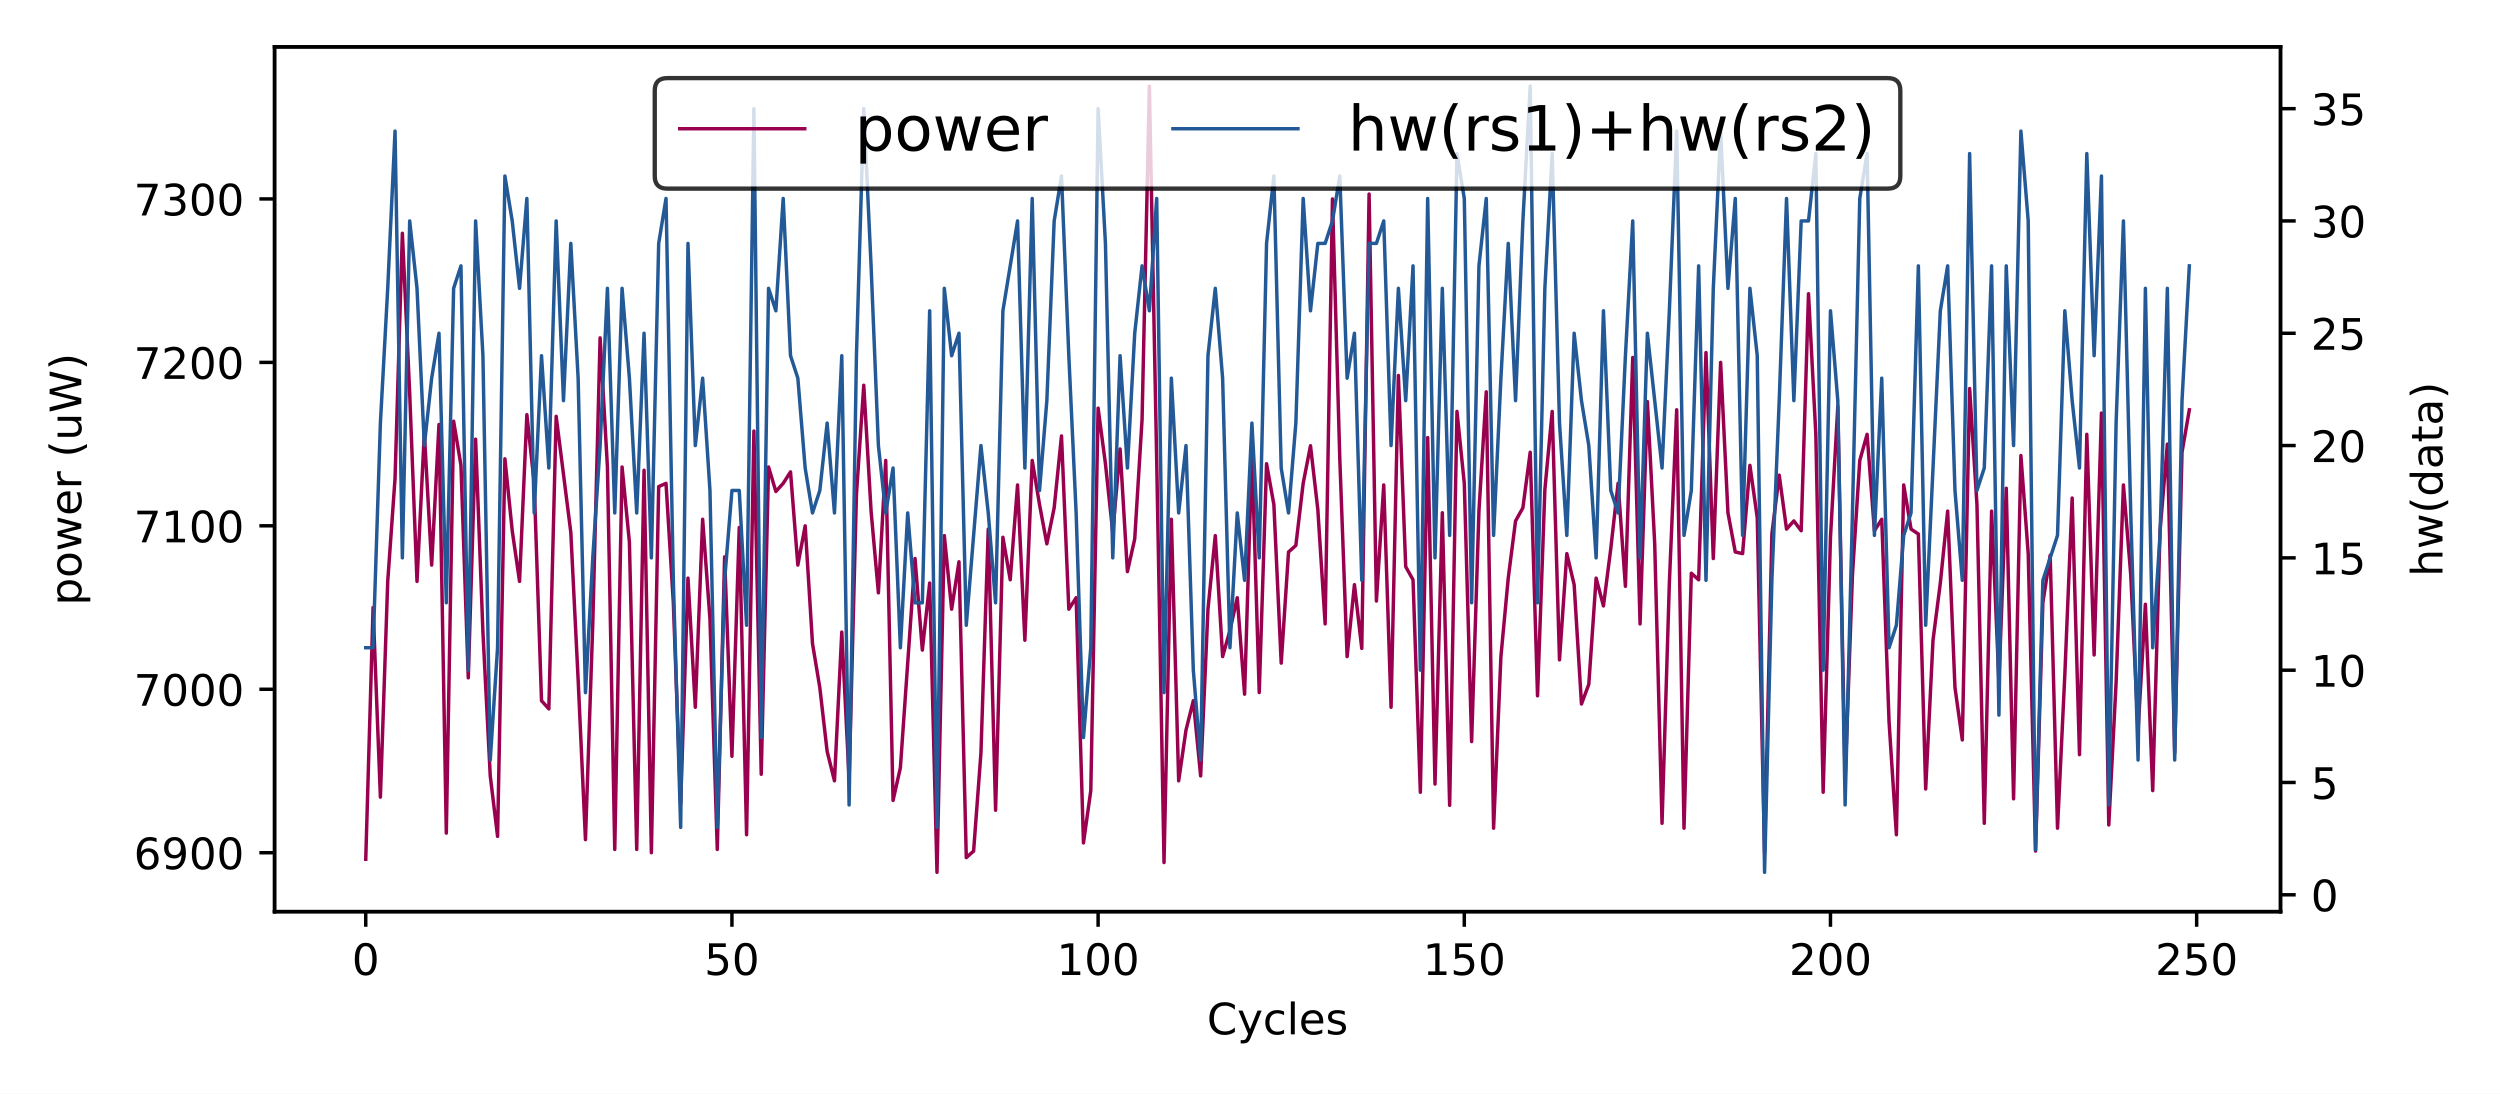
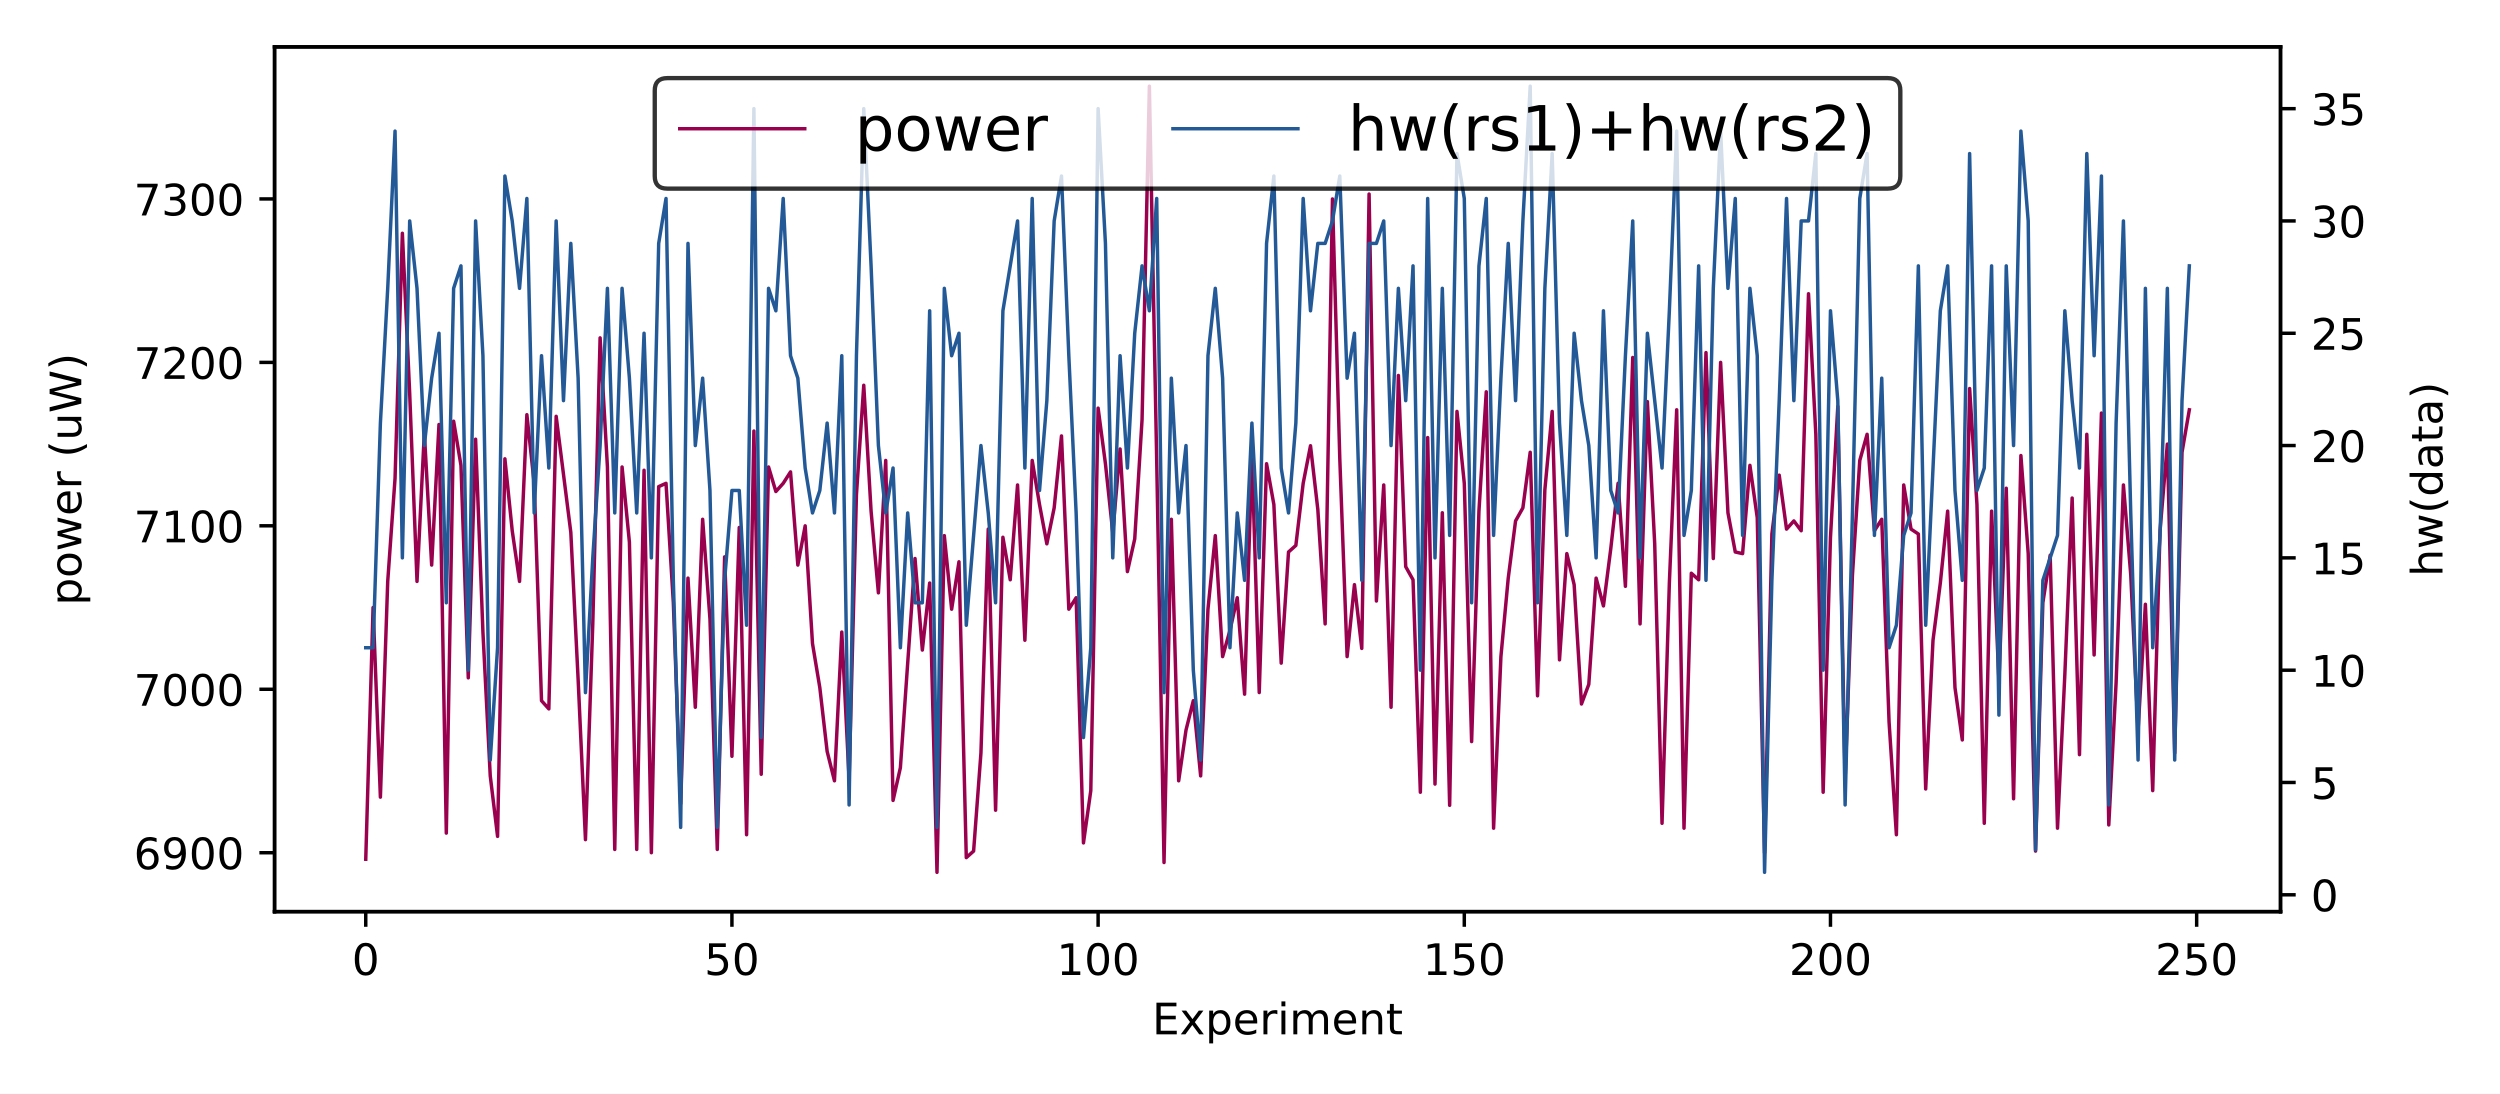
<svg xmlns="http://www.w3.org/2000/svg" xmlns:xlink="http://www.w3.org/1999/xlink" width="576pt" height="252pt" viewBox="0 0 576 252" version="1.1">
  <defs>
    <style type="text/css">*{stroke-linejoin: round; stroke-linecap: butt}</style>
  </defs>
  <g id="figure_1">
    <g id="patch_1">
      <path d="M 0 252  L 576 252  L 576 0  L 0 0  z " style="fill: #ffffff" />
    </g>
    <g id="axes_1">
      <g id="patch_2">
        <path d="M 63.26 210.04  L 525.43 210.04  L 525.43 10.8  L 63.26 10.8  z " style="fill: #ffffff" />
      </g>
      <g id="matplotlib.axis_1">
        <g id="xtick_1">
          <g id="line2d_1">
            <defs>
              <path id="mb6e43e0270" d="M 0 0  L 0 3.5  " style="stroke: #000000; stroke-width: 0.8" />
            </defs>
            <g>
              <use xlink:href="#mb6e43e0270" x="84.268" y="210.04" style="stroke: #000000; stroke-width: 0.8" />
            </g>
          </g>
          <g id="text_1">
            <text style="font: 10px 'DejaVu Sans', 'Bitstream Vera Sans', 'Computer Modern Sans Serif', 'Lucida Grande', 'Verdana', 'Geneva', 'Lucid', 'Arial', 'Helvetica', 'Avant Garde', sans-serif; text-anchor: middle" x="84.268" y="224.638" transform="rotate(-0 84.26773 224.6384)">0</text>
          </g>
        </g>
        <g id="xtick_2">
          <g id="line2d_2">
            <g>
              <use xlink:href="#mb6e43e0270" x="168.636" y="210.04" style="stroke: #000000; stroke-width: 0.8" />
            </g>
          </g>
          <g id="text_2">
            <text style="font: 10px 'DejaVu Sans', 'Bitstream Vera Sans', 'Computer Modern Sans Serif', 'Lucida Grande', 'Verdana', 'Geneva', 'Lucid', 'Arial', 'Helvetica', 'Avant Garde', sans-serif; text-anchor: middle" x="168.636" y="224.638" transform="rotate(-0 168.6361 224.6384)">50</text>
          </g>
        </g>
        <g id="xtick_3">
          <g id="line2d_3">
            <g>
              <use xlink:href="#mb6e43e0270" x="253.004" y="210.04" style="stroke: #000000; stroke-width: 0.8" />
            </g>
          </g>
          <g id="text_3">
            <text style="font: 10px 'DejaVu Sans', 'Bitstream Vera Sans', 'Computer Modern Sans Serif', 'Lucida Grande', 'Verdana', 'Geneva', 'Lucid', 'Arial', 'Helvetica', 'Avant Garde', sans-serif; text-anchor: middle" x="253.004" y="224.638" transform="rotate(-0 253.0045 224.6384)">100</text>
          </g>
        </g>
        <g id="xtick_4">
          <g id="line2d_4">
            <g>
              <use xlink:href="#mb6e43e0270" x="337.373" y="210.04" style="stroke: #000000; stroke-width: 0.8" />
            </g>
          </g>
          <g id="text_4">
            <text style="font: 10px 'DejaVu Sans', 'Bitstream Vera Sans', 'Computer Modern Sans Serif', 'Lucida Grande', 'Verdana', 'Geneva', 'Lucid', 'Arial', 'Helvetica', 'Avant Garde', sans-serif; text-anchor: middle" x="337.373" y="224.638" transform="rotate(-0 337.3729 224.6384)">150</text>
          </g>
        </g>
        <g id="xtick_5">
          <g id="line2d_5">
            <g>
              <use xlink:href="#mb6e43e0270" x="421.741" y="210.04" style="stroke: #000000; stroke-width: 0.8" />
            </g>
          </g>
          <g id="text_5">
            <text style="font: 10px 'DejaVu Sans', 'Bitstream Vera Sans', 'Computer Modern Sans Serif', 'Lucida Grande', 'Verdana', 'Geneva', 'Lucid', 'Arial', 'Helvetica', 'Avant Garde', sans-serif; text-anchor: middle" x="421.741" y="224.638" transform="rotate(-0 421.7413 224.6384)">200</text>
          </g>
        </g>
        <g id="xtick_6">
          <g id="line2d_6">
            <g>
              <use xlink:href="#mb6e43e0270" x="506.11" y="210.04" style="stroke: #000000; stroke-width: 0.8" />
            </g>
          </g>
          <g id="text_6">
            <text style="font: 10px 'DejaVu Sans', 'Bitstream Vera Sans', 'Computer Modern Sans Serif', 'Lucida Grande', 'Verdana', 'Geneva', 'Lucid', 'Arial', 'Helvetica', 'Avant Garde', sans-serif; text-anchor: middle" x="506.11" y="224.638" transform="rotate(-0 506.1096 224.6384)">250</text>
          </g>
        </g>
        <g id="text_7">
-           <text style="font: 10px 'DejaVu Sans', 'Bitstream Vera Sans', 'Computer Modern Sans Serif', 'Lucida Grande', 'Verdana', 'Geneva', 'Lucid', 'Arial', 'Helvetica', 'Avant Garde', sans-serif; text-anchor: middle" x="294.345" y="238.317" transform="rotate(-0 294.345 238.3166)">Cycles</text>
+           <text style="font: 10px 'DejaVu Sans', 'Bitstream Vera Sans', 'Computer Modern Sans Serif', 'Lucida Grande', 'Verdana', 'Geneva', 'Lucid', 'Arial', 'Helvetica', 'Avant Garde', sans-serif; text-anchor: middle" x="294.345" y="238.317" transform="rotate(-0 294.345 238.3166)">Experiment</text>
        </g>
      </g>
      <g id="matplotlib.axis_2">
        <g id="ytick_1">
          <g id="line2d_7">
            <defs>
              <path id="md638e9d554" d="M 0 0  L -3.5 0  " style="stroke: #000000; stroke-width: 0.8" />
            </defs>
            <g>
              <use xlink:href="#md638e9d554" x="63.26" y="196.465" style="stroke: #000000; stroke-width: 0.8" />
            </g>
          </g>
          <g id="text_8">
            <text style="font: 10px 'DejaVu Sans', 'Bitstream Vera Sans', 'Computer Modern Sans Serif', 'Lucida Grande', 'Verdana', 'Geneva', 'Lucid', 'Arial', 'Helvetica', 'Avant Garde', sans-serif; text-anchor: end" x="56.26" y="200.264" transform="rotate(-0 56.26 200.2641)">6900</text>
          </g>
        </g>
        <g id="ytick_2">
          <g id="line2d_8">
            <g>
              <use xlink:href="#md638e9d554" x="63.26" y="158.808" style="stroke: #000000; stroke-width: 0.8" />
            </g>
          </g>
          <g id="text_9">
            <text style="font: 10px 'DejaVu Sans', 'Bitstream Vera Sans', 'Computer Modern Sans Serif', 'Lucida Grande', 'Verdana', 'Geneva', 'Lucid', 'Arial', 'Helvetica', 'Avant Garde', sans-serif; text-anchor: end" x="56.26" y="162.608" transform="rotate(-0 56.26 162.6077)">7000</text>
          </g>
        </g>
        <g id="ytick_3">
          <g id="line2d_9">
            <g>
              <use xlink:href="#md638e9d554" x="63.26" y="121.152" style="stroke: #000000; stroke-width: 0.8" />
            </g>
          </g>
          <g id="text_10">
            <text style="font: 10px 'DejaVu Sans', 'Bitstream Vera Sans', 'Computer Modern Sans Serif', 'Lucida Grande', 'Verdana', 'Geneva', 'Lucid', 'Arial', 'Helvetica', 'Avant Garde', sans-serif; text-anchor: end" x="56.26" y="124.951" transform="rotate(-0 56.26 124.9513)">7100</text>
          </g>
        </g>
        <g id="ytick_4">
          <g id="line2d_10">
            <g>
              <use xlink:href="#md638e9d554" x="63.26" y="83.496" style="stroke: #000000; stroke-width: 0.8" />
            </g>
          </g>
          <g id="text_11">
            <text style="font: 10px 'DejaVu Sans', 'Bitstream Vera Sans', 'Computer Modern Sans Serif', 'Lucida Grande', 'Verdana', 'Geneva', 'Lucid', 'Arial', 'Helvetica', 'Avant Garde', sans-serif; text-anchor: end" x="56.26" y="87.295" transform="rotate(-0 56.26 87.29489)">7200</text>
          </g>
        </g>
        <g id="ytick_5">
          <g id="line2d_11">
            <g>
              <use xlink:href="#md638e9d554" x="63.26" y="45.839" style="stroke: #000000; stroke-width: 0.8" />
            </g>
          </g>
          <g id="text_12">
            <text style="font: 10px 'DejaVu Sans', 'Bitstream Vera Sans', 'Computer Modern Sans Serif', 'Lucida Grande', 'Verdana', 'Geneva', 'Lucid', 'Arial', 'Helvetica', 'Avant Garde', sans-serif; text-anchor: end" x="56.26" y="49.638" transform="rotate(-0 56.26 49.6385)">7300</text>
          </g>
        </g>
        <g id="text_13">
          <text style="font: 10px 'DejaVu Sans', 'Bitstream Vera Sans', 'Computer Modern Sans Serif', 'Lucida Grande', 'Verdana', 'Geneva', 'Lucid', 'Arial', 'Helvetica', 'Avant Garde', sans-serif; text-anchor: middle" x="18.73" y="110.42" transform="rotate(-90 18.73031 110.42)">power (uW)</text>
        </g>
      </g>
      <g id="line2d_12">
        <path d="M 84.268 197.971  L 85.955 139.98  L 87.642 183.662  L 89.33 133.955  L 91.017 110.232  L 92.705 53.747  L 94.392 90.65  L 96.079 133.955  L 97.767 99.688  L 99.454 130.19  L 101.141 97.805  L 102.829 191.946  L 104.516 97.052  L 106.204 107.219  L 107.891 156.173  L 109.578 101.194  L 111.266 145.629  L 112.953 178.766  L 114.64 192.699  L 116.328 105.713  L 118.015 122.282  L 119.702 133.955  L 121.39 95.546  L 123.077 111.361  L 124.765 161.444  L 126.452 163.327  L 128.139 95.922  L 131.514 122.658  L 133.201 156.549  L 134.889 193.452  L 136.576 143.746  L 138.263 77.847  L 139.951 107.596  L 141.638 195.712  L 143.326 107.596  L 145.013 124.918  L 146.7 195.712  L 148.388 108.349  L 150.075 196.465  L 151.762 112.115  L 153.45 111.361  L 155.137 138.851  L 156.825 185.168  L 158.512 133.202  L 160.199 162.951  L 161.887 119.646  L 163.574 142.616  L 165.261 195.712  L 166.949 128.307  L 168.636 174.248  L 170.323 121.529  L 172.011 192.323  L 173.698 99.311  L 175.386 178.39  L 177.073 107.596  L 178.76 113.244  L 180.448 111.361  L 182.135 108.725  L 183.822 130.19  L 185.51 121.152  L 187.197 148.265  L 188.885 158.432  L 190.572 173.118  L 192.259 179.896  L 193.947 145.629  L 195.634 179.519  L 197.321 113.997  L 199.009 88.768  L 200.696 117.763  L 202.383 136.591  L 204.071 106.09  L 205.758 184.415  L 207.446 176.884  L 210.82 128.683  L 212.508 149.771  L 214.195 134.332  L 215.882 200.984  L 217.57 123.411  L 219.257 140.357  L 220.945 129.436  L 222.632 197.595  L 224.319 196.088  L 226.007 173.494  L 227.694 121.905  L 229.381 186.674  L 231.069 123.788  L 232.756 133.579  L 234.443 111.738  L 236.131 147.512  L 237.818 106.09  L 239.506 116.257  L 241.193 125.294  L 242.88 117.01  L 244.568 100.441  L 246.255 140.357  L 247.942 137.721  L 249.63 194.205  L 251.317 182.155  L 253.004 94.039  L 254.692 106.843  L 256.379 122.658  L 258.067 103.454  L 259.754 131.696  L 261.441 124.165  L 263.129 96.675  L 264.816 19.856  L 266.503 106.09  L 268.191 198.724  L 269.878 119.646  L 271.566 179.896  L 273.253 168.223  L 274.94 161.444  L 276.628 178.766  L 278.315 140.357  L 280.002 123.411  L 281.69 151.277  L 283.377 145.252  L 285.064 137.721  L 286.752 159.938  L 288.439 104.583  L 290.127 159.562  L 291.814 106.843  L 293.501 116.257  L 295.189 152.783  L 296.876 127.177  L 298.563 125.671  L 300.251 111.361  L 301.938 102.7  L 303.626 117.386  L 305.313 143.746  L 307 45.839  L 308.688 105.713  L 310.375 151.277  L 312.062 134.708  L 313.75 149.394  L 315.437 44.71  L 317.124 138.474  L 318.812 111.738  L 320.499 162.951  L 322.187 86.508  L 323.874 130.566  L 325.561 133.579  L 327.249 182.532  L 328.936 100.818  L 330.623 180.649  L 332.311 118.14  L 333.998 185.545  L 335.686 94.793  L 337.373 111.361  L 339.06 170.859  L 340.748 117.763  L 342.435 90.274  L 344.122 190.816  L 345.81 151.277  L 347.497 133.202  L 349.184 120.022  L 350.872 117.01  L 352.559 104.207  L 354.247 160.315  L 355.934 112.868  L 357.621 94.793  L 359.309 152.03  L 360.996 127.554  L 362.683 134.708  L 364.371 162.198  L 366.058 157.679  L 367.745 133.202  L 369.433 139.604  L 371.12 126.424  L 372.808 111.361  L 374.495 135.085  L 376.182 82.366  L 377.87 143.746  L 379.557 92.533  L 381.244 125.294  L 382.932 189.687  L 384.619 134.332  L 386.307 94.416  L 387.994 190.816  L 389.681 132.072  L 391.369 133.579  L 393.056 81.236  L 394.743 128.683  L 396.431 83.496  L 398.118 118.14  L 399.805 127.177  L 401.493 127.554  L 403.18 107.219  L 404.868 119.269  L 406.555 196.465  L 408.242 123.035  L 409.93 109.479  L 411.617 121.905  L 413.304 120.022  L 414.992 122.282  L 416.679 67.68  L 418.367 100.064  L 420.054 182.532  L 421.741 123.788  L 423.429 93.663  L 425.116 179.519  L 426.803 132.449  L 428.491 106.09  L 430.178 100.064  L 431.865 122.282  L 433.553 119.646  L 435.24 166.34  L 436.928 192.323  L 438.615 111.738  L 440.302 121.905  L 441.99 123.035  L 443.677 181.779  L 445.364 147.512  L 447.052 134.332  L 448.739 117.763  L 450.427 158.432  L 452.114 170.482  L 453.801 89.521  L 455.489 116.257  L 457.176 189.687  L 458.863 117.763  L 460.551 156.926  L 462.238 112.491  L 463.925 184.038  L 465.613 104.96  L 467.3 127.554  L 468.988 196.088  L 470.675 138.851  L 472.362 127.93  L 474.05 190.816  L 475.737 155.419  L 477.424 114.75  L 479.112 173.871  L 480.799 100.064  L 482.486 150.901  L 484.174 95.169  L 485.861 190.063  L 487.549 157.302  L 489.236 111.738  L 490.923 132.449  L 492.611 168.223  L 494.298 139.227  L 495.985 182.155  L 497.673 122.282  L 499.36 102.324  L 501.048 173.494  L 502.735 104.207  L 504.422 94.416  L 504.422 94.416  " clip-path="url(#pb3f8061e45)" style="fill: none; stroke: #99004d; stroke-width: 0.8; stroke-linecap: square" />
      </g>
      <g id="patch_3">
        <path d="M 63.26 210.04  L 63.26 10.8  " style="fill: none; stroke: #000000; stroke-width: 0.8; stroke-linejoin: miter; stroke-linecap: square" />
      </g>
      <g id="patch_4">
        <path d="M 525.43 210.04  L 525.43 10.8  " style="fill: none; stroke: #000000; stroke-width: 0.8; stroke-linejoin: miter; stroke-linecap: square" />
      </g>
      <g id="patch_5">
        <path d="M 63.26 210.04  L 525.43 210.04  " style="fill: none; stroke: #000000; stroke-width: 0.8; stroke-linejoin: miter; stroke-linecap: square" />
      </g>
      <g id="patch_6">
        <path d="M 63.26 10.8  L 525.43 10.8  " style="fill: none; stroke: #000000; stroke-width: 0.8; stroke-linejoin: miter; stroke-linecap: square" />
      </g>
    </g>
    <g id="axes_2">
      <g id="matplotlib.axis_3">
        <g id="ytick_6">
          <g id="line2d_13">
            <defs>
              <path id="m7d36969db3" d="M 0 0  L 3.5 0  " style="stroke: #000000; stroke-width: 0.8" />
            </defs>
            <g>
              <use xlink:href="#m7d36969db3" x="525.43" y="206.159" style="stroke: #000000; stroke-width: 0.8" />
            </g>
          </g>
          <g id="text_14">
            <text style="font: 10px 'DejaVu Sans', 'Bitstream Vera Sans', 'Computer Modern Sans Serif', 'Lucida Grande', 'Verdana', 'Geneva', 'Lucid', 'Arial', 'Helvetica', 'Avant Garde', sans-serif; text-anchor: start" x="532.43" y="209.958" transform="rotate(-0 532.43 209.9579)">0</text>
          </g>
        </g>
        <g id="ytick_7">
          <g id="line2d_14">
            <g>
              <use xlink:href="#m7d36969db3" x="525.43" y="180.283" style="stroke: #000000; stroke-width: 0.8" />
            </g>
          </g>
          <g id="text_15">
            <text style="font: 10px 'DejaVu Sans', 'Bitstream Vera Sans', 'Computer Modern Sans Serif', 'Lucida Grande', 'Verdana', 'Geneva', 'Lucid', 'Arial', 'Helvetica', 'Avant Garde', sans-serif; text-anchor: start" x="532.43" y="184.083" transform="rotate(-0 532.43 184.0826)">5</text>
          </g>
        </g>
        <g id="ytick_8">
          <g id="line2d_15">
            <g>
              <use xlink:href="#m7d36969db3" x="525.43" y="154.408" style="stroke: #000000; stroke-width: 0.8" />
            </g>
          </g>
          <g id="text_16">
            <text style="font: 10px 'DejaVu Sans', 'Bitstream Vera Sans', 'Computer Modern Sans Serif', 'Lucida Grande', 'Verdana', 'Geneva', 'Lucid', 'Arial', 'Helvetica', 'Avant Garde', sans-serif; text-anchor: start" x="532.43" y="158.207" transform="rotate(-0 532.43 158.2073)">10</text>
          </g>
        </g>
        <g id="ytick_9">
          <g id="line2d_16">
            <g>
              <use xlink:href="#m7d36969db3" x="525.43" y="128.533" style="stroke: #000000; stroke-width: 0.8" />
            </g>
          </g>
          <g id="text_17">
            <text style="font: 10px 'DejaVu Sans', 'Bitstream Vera Sans', 'Computer Modern Sans Serif', 'Lucida Grande', 'Verdana', 'Geneva', 'Lucid', 'Arial', 'Helvetica', 'Avant Garde', sans-serif; text-anchor: start" x="532.43" y="132.332" transform="rotate(-0 532.43 132.3319)">15</text>
          </g>
        </g>
        <g id="ytick_10">
          <g id="line2d_17">
            <g>
              <use xlink:href="#m7d36969db3" x="525.43" y="102.657" style="stroke: #000000; stroke-width: 0.8" />
            </g>
          </g>
          <g id="text_18">
            <text style="font: 10px 'DejaVu Sans', 'Bitstream Vera Sans', 'Computer Modern Sans Serif', 'Lucida Grande', 'Verdana', 'Geneva', 'Lucid', 'Arial', 'Helvetica', 'Avant Garde', sans-serif; text-anchor: start" x="532.43" y="106.457" transform="rotate(-0 532.43 106.4566)">20</text>
          </g>
        </g>
        <g id="ytick_11">
          <g id="line2d_18">
            <g>
              <use xlink:href="#m7d36969db3" x="525.43" y="76.782" style="stroke: #000000; stroke-width: 0.8" />
            </g>
          </g>
          <g id="text_19">
            <text style="font: 10px 'DejaVu Sans', 'Bitstream Vera Sans', 'Computer Modern Sans Serif', 'Lucida Grande', 'Verdana', 'Geneva', 'Lucid', 'Arial', 'Helvetica', 'Avant Garde', sans-serif; text-anchor: start" x="532.43" y="80.581" transform="rotate(-0 532.43 80.5813)">25</text>
          </g>
        </g>
        <g id="ytick_12">
          <g id="line2d_19">
            <g>
              <use xlink:href="#m7d36969db3" x="525.43" y="50.907" style="stroke: #000000; stroke-width: 0.8" />
            </g>
          </g>
          <g id="text_20">
            <text style="font: 10px 'DejaVu Sans', 'Bitstream Vera Sans', 'Computer Modern Sans Serif', 'Lucida Grande', 'Verdana', 'Geneva', 'Lucid', 'Arial', 'Helvetica', 'Avant Garde', sans-serif; text-anchor: start" x="532.43" y="54.706" transform="rotate(-0 532.43 54.70597)">30</text>
          </g>
        </g>
        <g id="ytick_13">
          <g id="line2d_20">
            <g>
              <use xlink:href="#m7d36969db3" x="525.43" y="25.031" style="stroke: #000000; stroke-width: 0.8" />
            </g>
          </g>
          <g id="text_21">
            <text style="font: 10px 'DejaVu Sans', 'Bitstream Vera Sans', 'Computer Modern Sans Serif', 'Lucida Grande', 'Verdana', 'Geneva', 'Lucid', 'Arial', 'Helvetica', 'Avant Garde', sans-serif; text-anchor: start" x="532.43" y="28.831" transform="rotate(-0 532.43 28.83065)">35</text>
          </g>
        </g>
        <g id="text_22">
          <text style="font: 10px 'DejaVu Sans', 'Bitstream Vera Sans', 'Computer Modern Sans Serif', 'Lucida Grande', 'Verdana', 'Geneva', 'Lucid', 'Arial', 'Helvetica', 'Avant Garde', sans-serif; text-anchor: middle" x="562.753" y="110.42" transform="rotate(-90 562.7534 110.42)">hw(data)</text>
        </g>
      </g>
      <g id="line2d_21">
        <path d="M 84.268 149.233  L 85.955 149.233  L 87.642 97.482  L 89.33 66.432  L 91.017 30.206  L 92.705 128.533  L 94.392 50.907  L 96.079 66.432  L 97.767 102.657  L 99.454 87.132  L 101.141 76.782  L 102.829 138.883  L 104.516 66.432  L 106.204 61.257  L 107.891 154.408  L 109.578 50.907  L 111.266 81.957  L 112.953 175.108  L 114.64 149.233  L 116.328 40.557  L 118.015 50.907  L 119.702 66.432  L 121.39 45.732  L 123.077 118.183  L 124.765 81.957  L 126.452 107.832  L 128.139 50.907  L 129.827 92.307  L 131.514 56.082  L 133.201 87.132  L 134.889 159.583  L 136.576 128.533  L 138.263 102.657  L 139.951 66.432  L 141.638 118.183  L 143.326 66.432  L 145.013 87.132  L 146.7 118.183  L 148.388 76.782  L 150.075 128.533  L 151.762 56.082  L 153.45 45.732  L 155.137 133.708  L 156.825 190.634  L 158.512 56.082  L 160.199 102.657  L 161.887 87.132  L 163.574 113.008  L 165.261 190.634  L 166.949 133.708  L 168.636 113.008  L 170.323 113.008  L 172.011 144.058  L 173.698 25.031  L 175.386 169.933  L 177.073 66.432  L 178.76 71.607  L 180.448 45.732  L 182.135 81.957  L 183.822 87.132  L 185.51 107.832  L 187.197 118.183  L 188.885 113.008  L 190.572 97.482  L 192.259 118.183  L 193.947 81.957  L 195.634 185.458  L 197.321 81.957  L 199.009 25.031  L 200.696 61.257  L 202.383 102.657  L 204.071 118.183  L 205.758 107.832  L 207.446 149.233  L 209.133 118.183  L 210.82 138.883  L 212.508 138.883  L 214.195 71.607  L 215.882 190.634  L 217.57 66.432  L 219.257 81.957  L 220.945 76.782  L 222.632 144.058  L 226.007 102.657  L 227.694 118.183  L 229.381 138.883  L 231.069 71.607  L 234.443 50.907  L 236.131 107.832  L 237.818 45.732  L 239.506 113.008  L 241.193 92.307  L 242.88 50.907  L 244.568 40.557  L 246.255 81.957  L 247.942 118.183  L 249.63 169.933  L 251.317 149.233  L 253.004 25.031  L 254.692 56.082  L 256.379 128.533  L 258.067 81.957  L 259.754 107.832  L 261.441 76.782  L 263.129 61.257  L 264.816 71.607  L 266.503 45.732  L 268.191 159.583  L 269.878 87.132  L 271.566 118.183  L 273.253 102.657  L 274.94 154.408  L 276.628 175.108  L 278.315 81.957  L 280.002 66.432  L 281.69 87.132  L 283.377 149.233  L 285.064 118.183  L 286.752 133.708  L 288.439 97.482  L 290.127 128.533  L 291.814 56.082  L 293.501 40.557  L 295.189 107.832  L 296.876 118.183  L 298.563 97.482  L 300.251 45.732  L 301.938 71.607  L 303.626 56.082  L 305.313 56.082  L 307 50.907  L 308.688 40.557  L 310.375 87.132  L 312.062 76.782  L 313.75 133.708  L 315.437 56.082  L 317.124 56.082  L 318.812 50.907  L 320.499 102.657  L 322.187 66.432  L 323.874 92.307  L 325.561 61.257  L 327.249 154.408  L 328.936 45.732  L 330.623 128.533  L 332.311 66.432  L 333.998 123.358  L 335.686 35.382  L 337.373 45.732  L 339.06 138.883  L 340.748 61.257  L 342.435 45.732  L 344.122 123.358  L 345.81 87.132  L 347.497 56.082  L 349.184 92.307  L 350.872 50.907  L 352.559 19.856  L 354.247 138.883  L 355.934 66.432  L 357.621 35.382  L 359.309 97.482  L 360.996 123.358  L 362.683 76.782  L 364.371 92.307  L 366.058 102.657  L 367.745 128.533  L 369.433 71.607  L 371.12 113.008  L 372.808 118.183  L 374.495 81.957  L 376.182 50.907  L 377.87 128.533  L 379.557 76.782  L 382.932 107.832  L 384.619 71.607  L 386.307 30.206  L 387.994 123.358  L 389.681 113.008  L 391.369 61.257  L 393.056 133.708  L 394.743 66.432  L 396.431 30.206  L 398.118 66.432  L 399.805 45.732  L 401.493 123.358  L 403.18 66.432  L 404.868 81.957  L 406.555 200.984  L 408.242 133.708  L 409.93 92.307  L 411.617 45.732  L 413.304 92.307  L 414.992 50.907  L 416.679 50.907  L 418.367 35.382  L 420.054 154.408  L 421.741 71.607  L 423.429 92.307  L 425.116 185.458  L 426.803 118.183  L 428.491 45.732  L 430.178 35.382  L 431.865 123.358  L 433.553 87.132  L 435.24 149.233  L 436.928 144.058  L 438.615 123.358  L 440.302 118.183  L 441.99 61.257  L 443.677 144.058  L 447.052 71.607  L 448.739 61.257  L 450.427 113.008  L 452.114 133.708  L 453.801 35.382  L 455.489 113.008  L 457.176 107.832  L 458.863 61.257  L 460.551 164.758  L 462.238 61.257  L 463.925 102.657  L 465.613 30.206  L 467.3 50.907  L 468.988 195.809  L 470.675 133.708  L 474.05 123.358  L 475.737 71.607  L 477.424 92.307  L 479.112 107.832  L 480.799 35.382  L 482.486 81.957  L 484.174 40.557  L 485.861 185.458  L 487.549 97.482  L 489.236 50.907  L 490.923 118.183  L 492.611 175.108  L 494.298 66.432  L 495.985 149.233  L 497.673 123.358  L 499.36 66.432  L 501.048 175.108  L 502.735 92.307  L 504.422 61.257  L 504.422 61.257  " clip-path="url(#pb3f8061e45)" style="fill: none; stroke: #235996; stroke-width: 0.8; stroke-linecap: square" />
      </g>
      <g id="patch_7">
        <path d="M 63.26 210.04  L 63.26 10.8  " style="fill: none; stroke: #000000; stroke-width: 0.8; stroke-linejoin: miter; stroke-linecap: square" />
      </g>
      <g id="patch_8">
        <path d="M 525.43 210.04  L 525.43 10.8  " style="fill: none; stroke: #000000; stroke-width: 0.8; stroke-linejoin: miter; stroke-linecap: square" />
      </g>
      <g id="patch_9">
        <path d="M 63.26 210.04  L 525.43 210.04  " style="fill: none; stroke: #000000; stroke-width: 0.8; stroke-linejoin: miter; stroke-linecap: square" />
      </g>
      <g id="patch_10">
        <path d="M 63.26 10.8  L 525.43 10.8  " style="fill: none; stroke: #000000; stroke-width: 0.8; stroke-linejoin: miter; stroke-linecap: square" />
      </g>
      <g id="legend_1">
        <g id="patch_11">
          <path d="M 153.735 43.456  L 434.955 43.456  Q 437.835 43.456 437.835 40.577  L 437.835 20.88  Q 437.835 18 434.955 18  L 153.735 18  Q 150.855 18 150.855 20.88  L 150.855 40.577  Q 150.855 43.456 153.735 43.456  z " style="fill: #ffffff; opacity: 0.8; stroke: #000000; stroke-linejoin: miter" />
        </g>
        <g id="line2d_22">
          <path d="M 156.615 29.662  L 171.015 29.662  L 185.415 29.662  " style="fill: none; stroke: #99004d; stroke-width: 0.8; stroke-linecap: square" />
        </g>
        <g id="text_23">
          <text style="font: 14.4px 'DejaVu Sans', 'Bitstream Vera Sans', 'Computer Modern Sans Serif', 'Lucida Grande', 'Verdana', 'Geneva', 'Lucid', 'Arial', 'Helvetica', 'Avant Garde', sans-serif; text-anchor: start" x="196.935" y="34.702" transform="rotate(-0 196.9346 34.70175)">power</text>
        </g>
        <g id="line2d_23">
          <path d="M 270.244 29.662  L 284.644 29.662  L 299.044 29.662  " style="fill: none; stroke: #235996; stroke-width: 0.8; stroke-linecap: square" />
        </g>
        <g id="text_24">
          <text style="font: 14.4px 'DejaVu Sans', 'Bitstream Vera Sans', 'Computer Modern Sans Serif', 'Lucida Grande', 'Verdana', 'Geneva', 'Lucid', 'Arial', 'Helvetica', 'Avant Garde', sans-serif; text-anchor: start" x="310.564" y="34.702" transform="rotate(-0 310.5641 34.70175)">hw(rs1)+hw(rs2)</text>
        </g>
      </g>
    </g>
  </g>
  <defs>
    <clipPath id="pb3f8061e45">
      <rect x="63.26" y="10.8" width="462.17" height="199.24" />
    </clipPath>
  </defs>
</svg>
